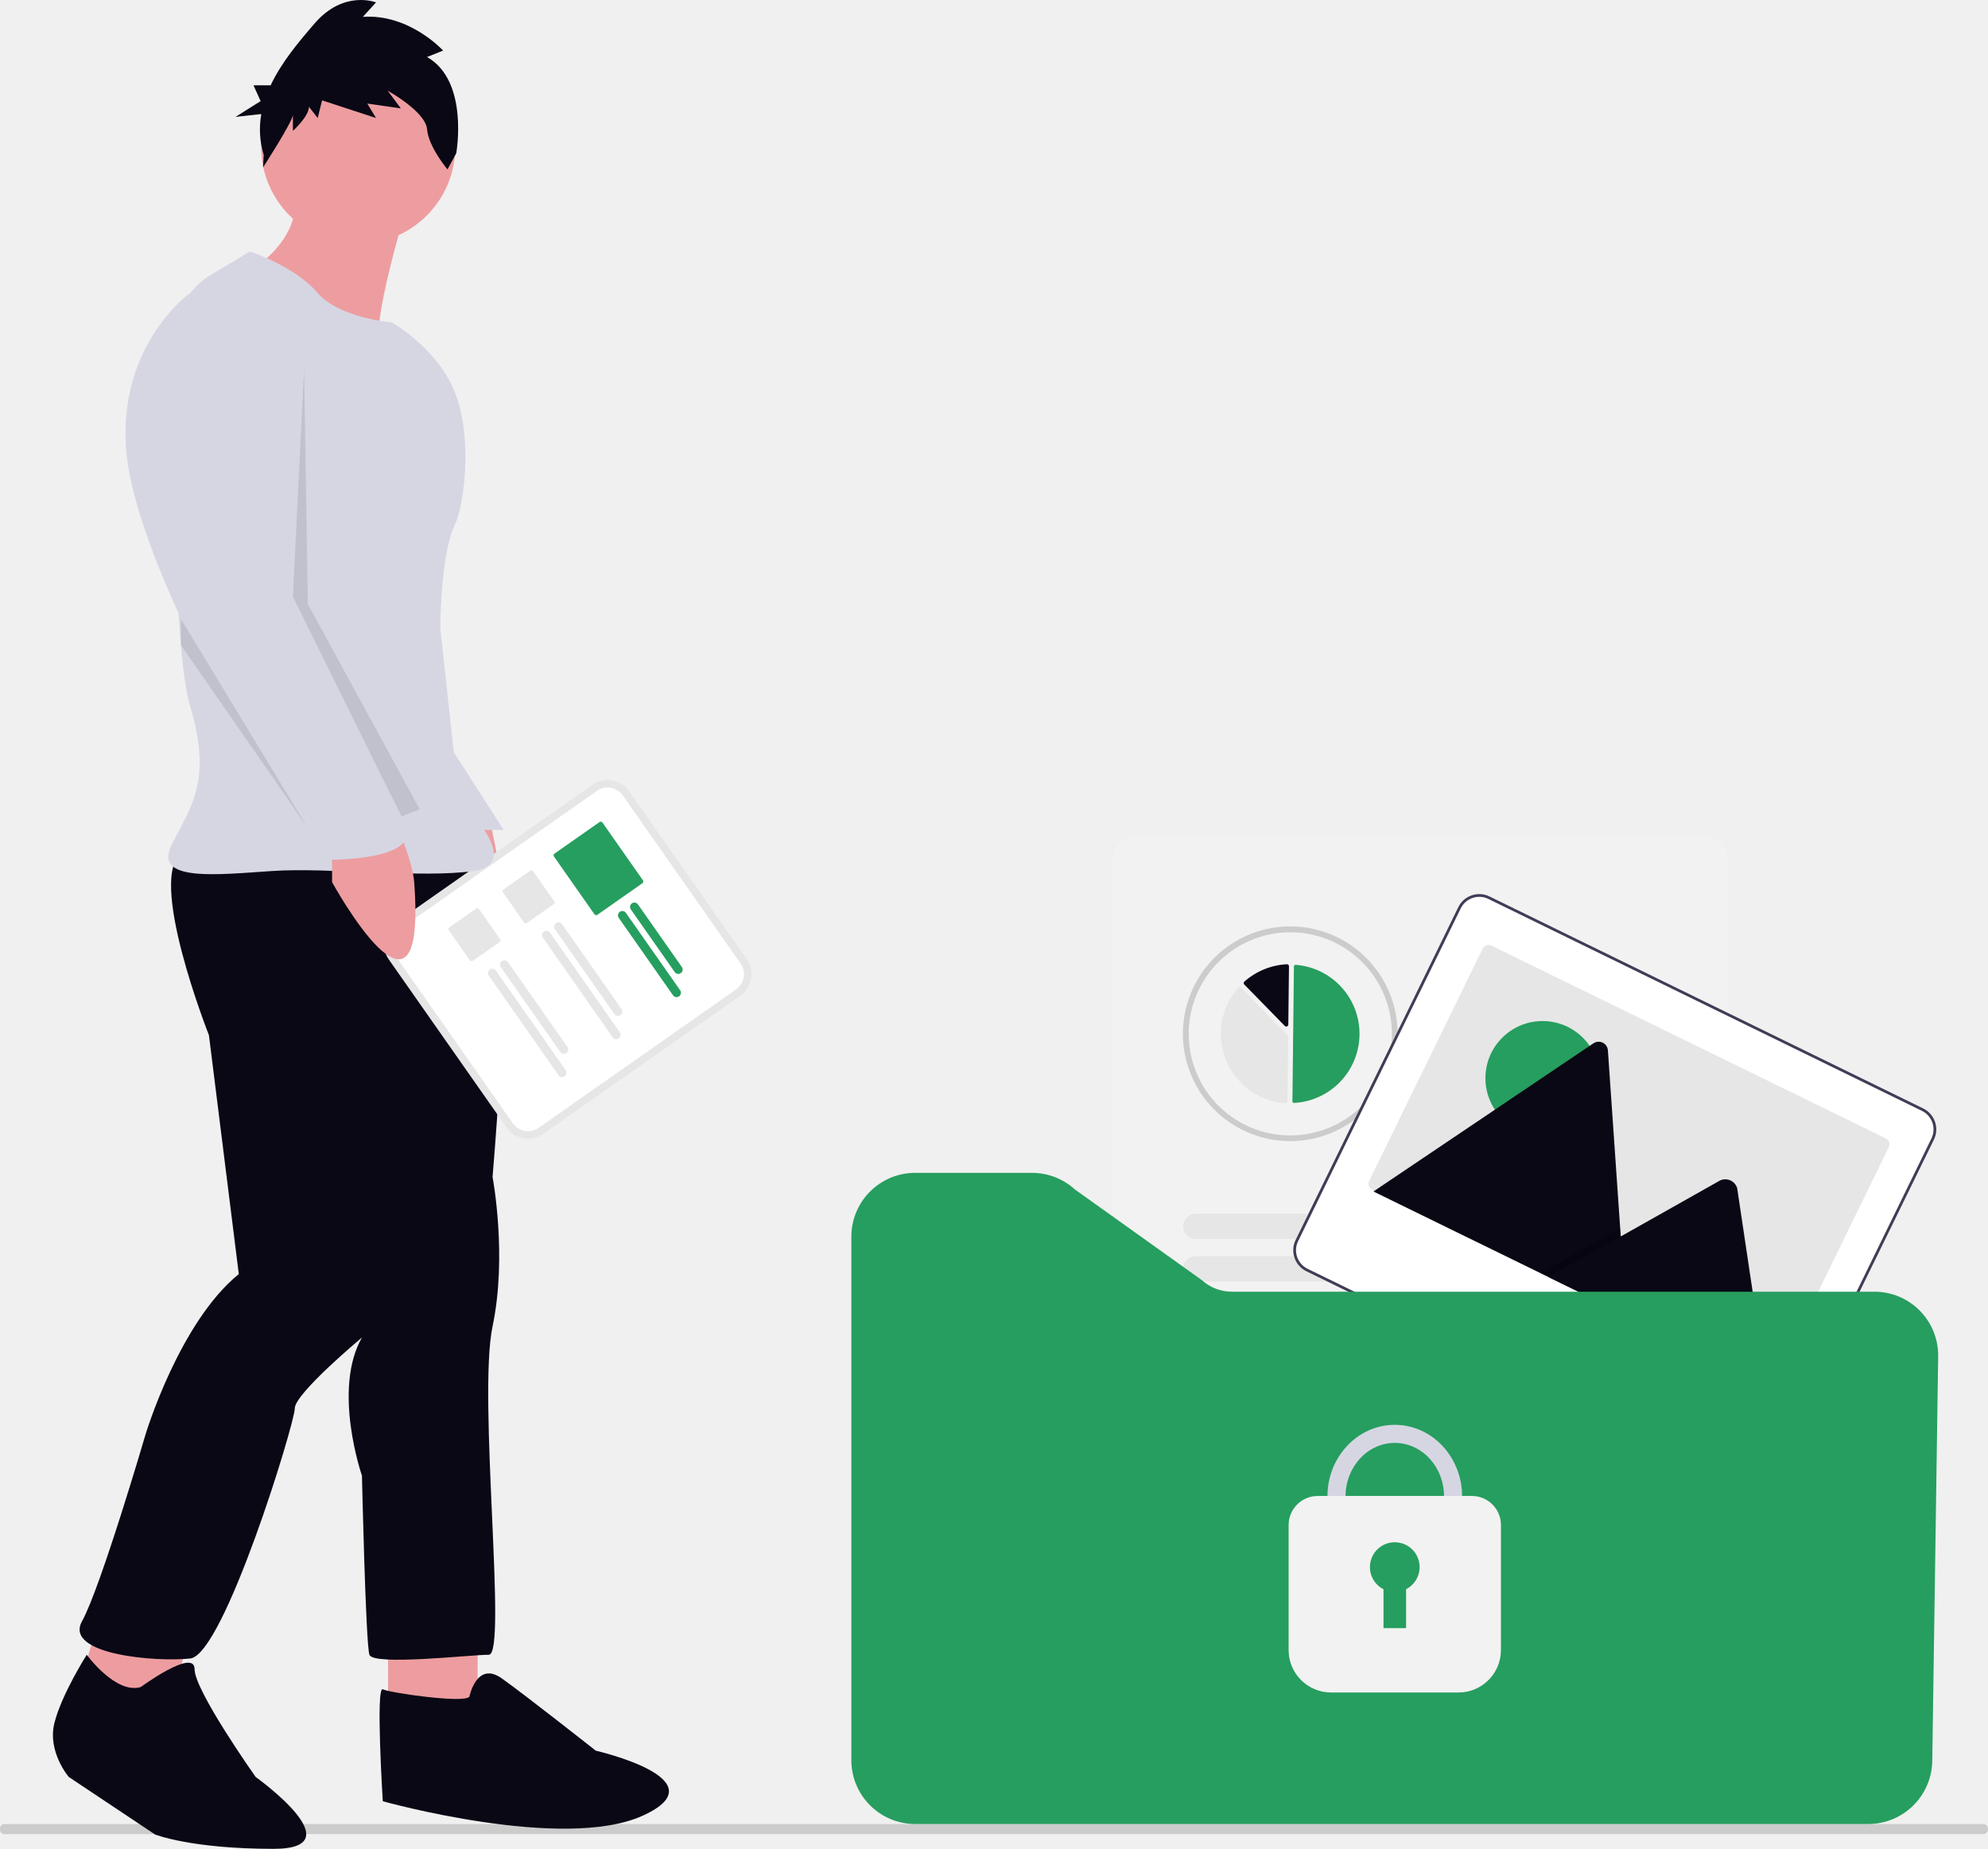
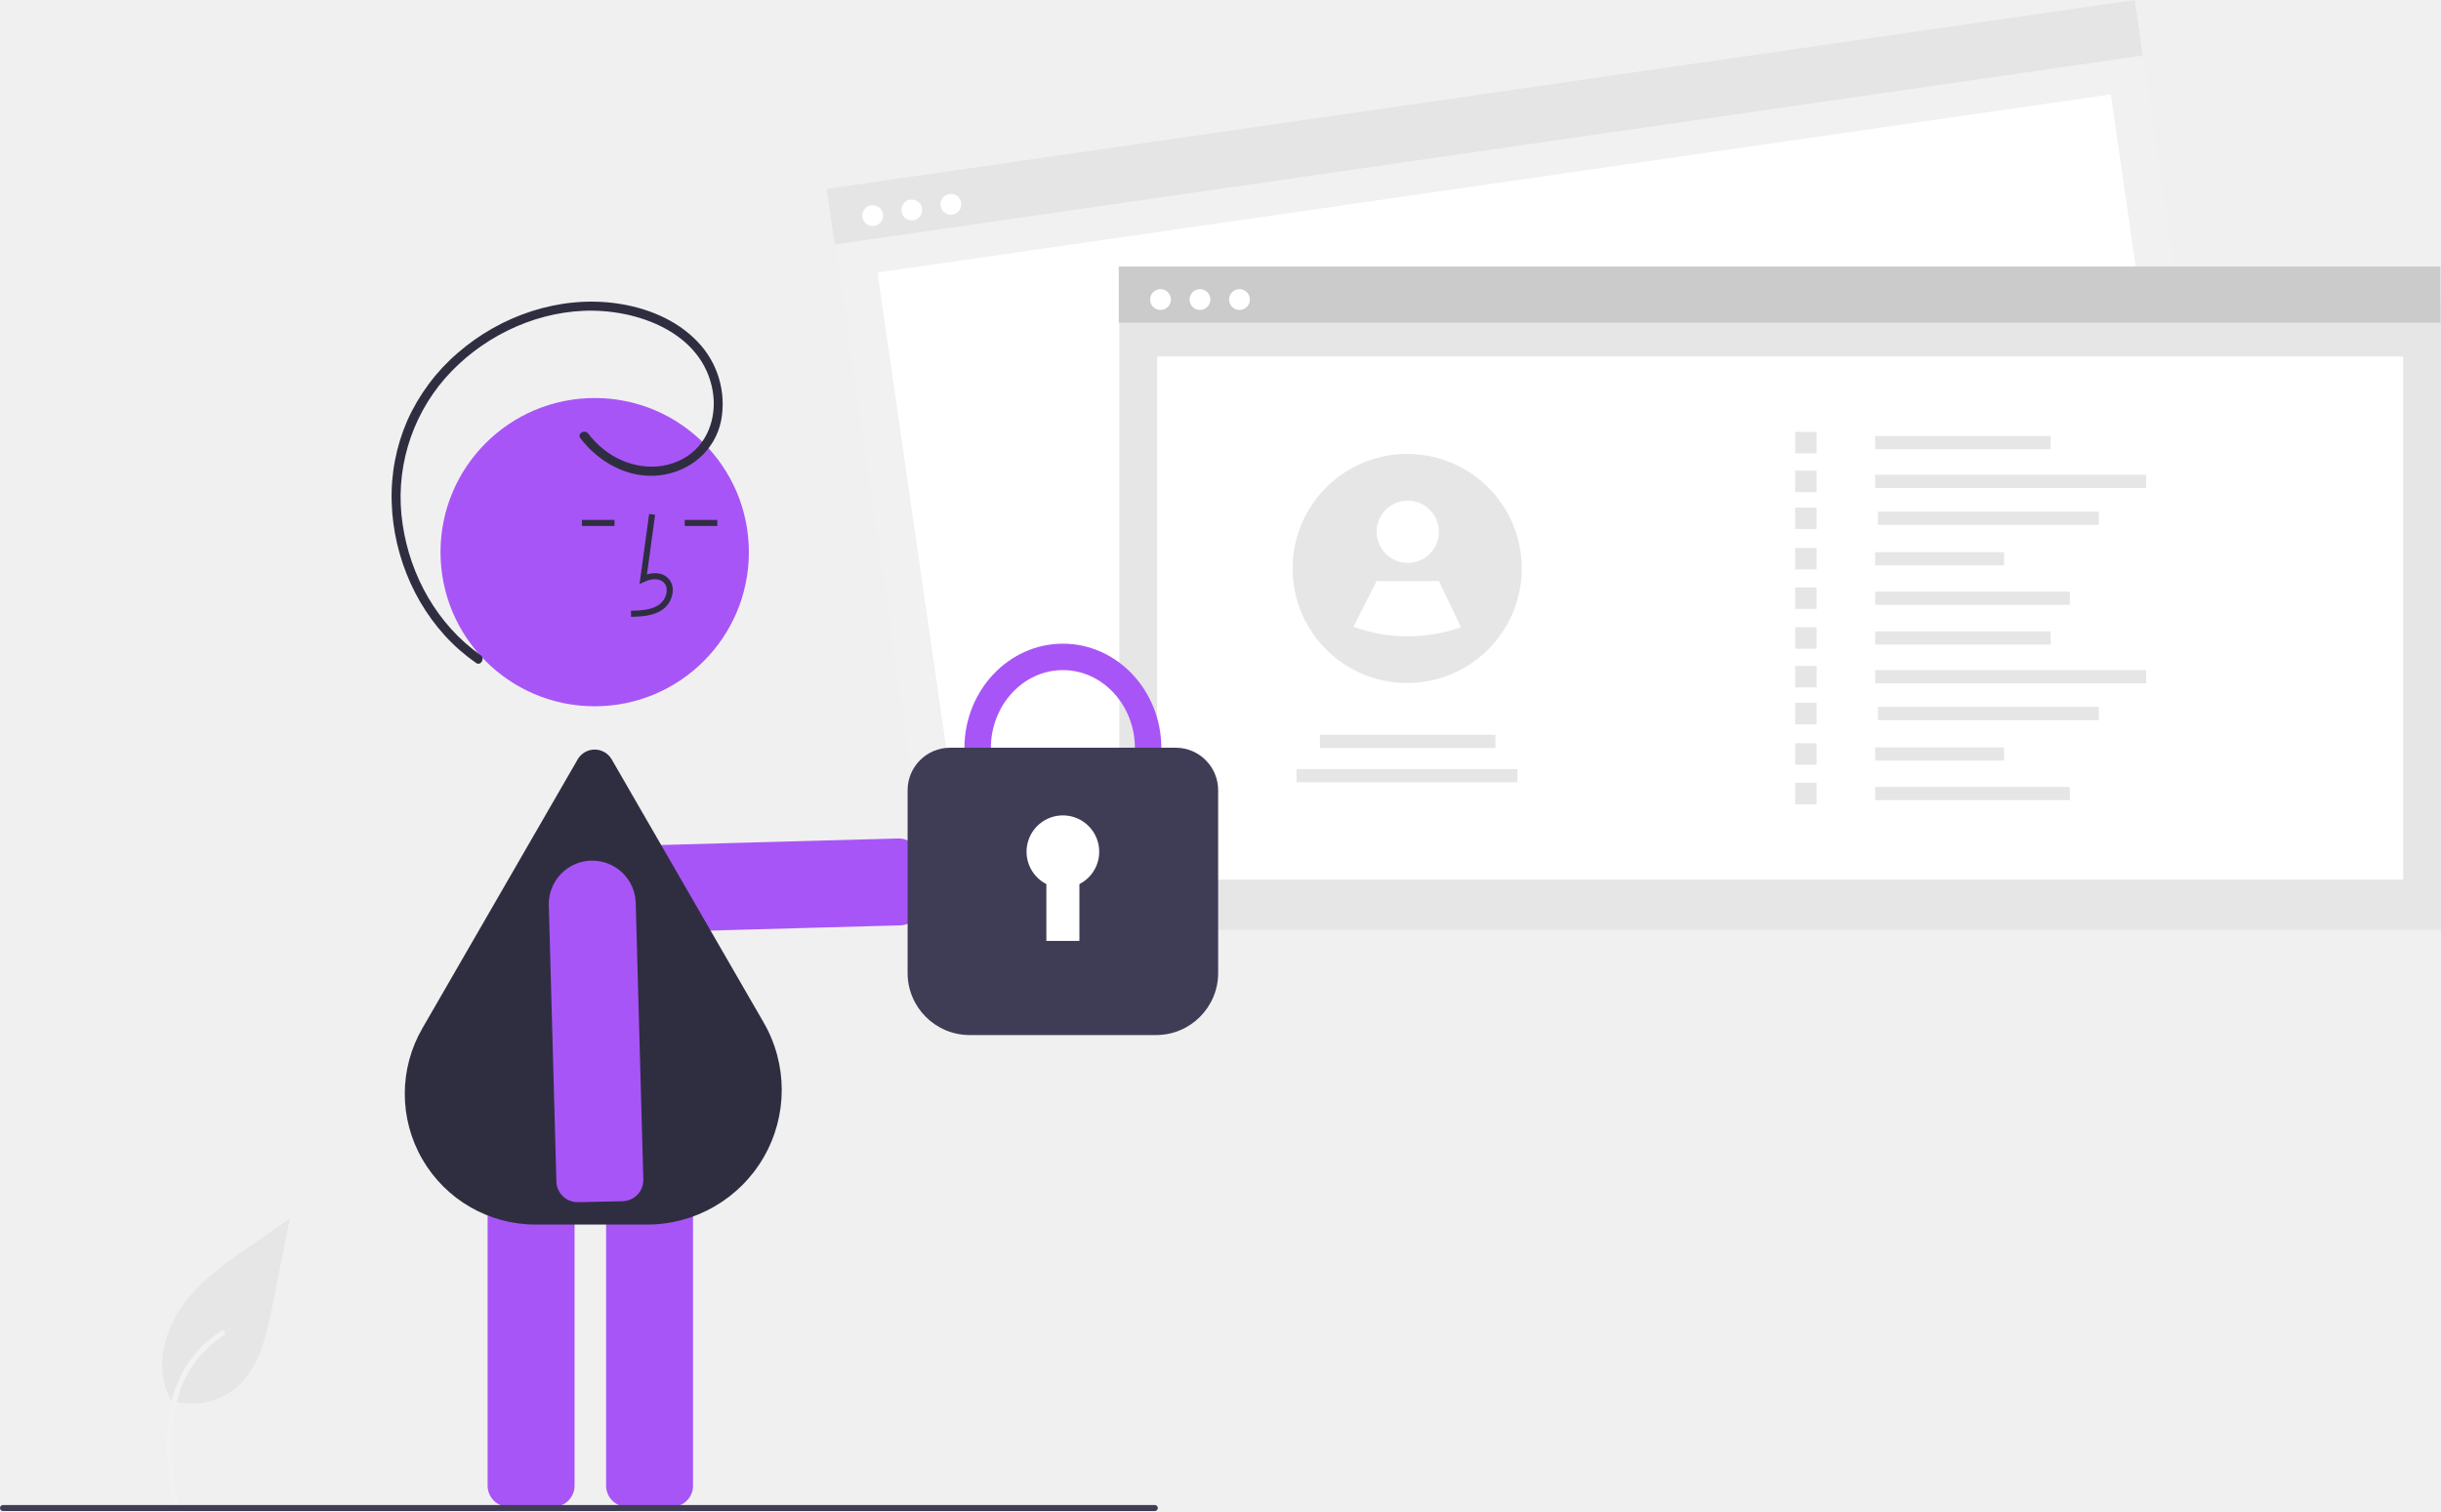
- <svg xmlns="http://www.w3.org/2000/svg" width="800.901" height="744.774" viewBox="0 0 800.901 744.774" role="img" artist="Katerina Limpitsouni" source="https://undraw.co/">
-   <g transform="translate(-650 -341.075)">
-     <path d="M15.18,489.226a1.852,1.852,0,0,0,1.6,2.035h797.7a2.094,2.094,0,0,0,0-4.07H16.78A1.852,1.852,0,0,0,15.18,489.226Z" transform="translate(634.82 588.657)" fill="#ccc" />
-     <g transform="translate(671.329 341.075)">
-       <path d="M452,494.719s10.525,45.1,1.5,45.1-27.064-21.049-27.064-21.049V506.742Z" transform="translate(-275.64 -162.657)" fill="#ed9da0" />
-       <path d="M246.627,382.858l27.062,42.1H254.144Z" transform="translate(-92.072 -90.638)" fill="#d6d6e3" />
-       <rect width="36.084" height="30.071" transform="translate(135.01 659.074)" fill="#ed9da0" />
-       <path d="M389.346,663.944l-7.517,34.581L344.242,689.5l9.02-30.069Z" transform="translate(-334.023 -9.38)" fill="#ed9da0" />
-       <path d="M583.513,504.344s12.032,6.014,13.532,33.077-4.51,97.727-4.51,97.727,6.014,31.569,0,60.14,6.014,132.309-1.5,132.309-46.609,4.51-48.112,0-3.007-72.168-3.007-72.168-12.032-34.581,0-55.633c0,0-27.064,22.552-27.064,28.567S484.286,827.6,470.756,829.1s-51.119-1.5-43.6-15.035,25.559-75.17,25.559-75.17,13.532-45.1,37.587-64.651l-12.032-96.224s-25.559-64.651-10.525-73.672S583.513,504.344,583.513,504.344Z" transform="translate(-415.426 -161.007)" fill="#090814" />
-       <g transform="translate(129.239 310.056)">
-         <path d="M93.194,0H10.566A10.578,10.578,0,0,0,0,10.566v97.017a10.578,10.578,0,0,0,10.566,10.566H93.191a10.578,10.578,0,0,0,10.566-10.566V10.566A10.578,10.578,0,0,0,93.194,0Z" transform="matrix(0.574, 0.819, -0.819, 0.574, 96.782, 0)" fill="#e6e6e6" />
-         <path d="M90.148,0H7.524A7.533,7.533,0,0,0,0,7.524v97.017a7.533,7.533,0,0,0,7.524,7.524H90.148a7.533,7.533,0,0,0,7.524-7.524V7.524A7.533,7.533,0,0,0,90.148,0Z" transform="matrix(0.574, 0.819, -0.819, 0.574, 96.035, 4.241)" fill="#fff" />
-         <path d="M43.539,3.517H1.758A1.758,1.758,0,0,1,1.758,0H43.541a1.758,1.758,0,1,1,0,3.517Z" transform="matrix(0.574, 0.819, -0.819, 0.574, 74.851, 60.796)" fill="#e6e6e6" />
-         <path d="M50.8,3.517H1.758A1.758,1.758,0,1,1,1.758,0H50.8a1.758,1.758,0,1,1,0,3.517Z" transform="matrix(0.574, 0.819, -0.819, 0.574, 69.985, 64.201)" fill="#e6e6e6" />
-         <path d="M43.541,3.517H1.758A1.758,1.758,0,1,1,1.758,0H43.541a1.758,1.758,0,1,1,0,3.517Z" transform="matrix(0.574, 0.819, -0.819, 0.574, 53.05, 76.057)" fill="#e6e6e6" />
-         <path d="M50.8,3.517H1.758A1.758,1.758,0,1,1,1.758,0H50.8a1.758,1.758,0,1,1,0,3.517Z" transform="matrix(0.574, 0.819, -0.819, 0.574, 48.184, 79.467)" fill="#e6e6e6" />
-         <path d="M15.63,14.849H.844A.844.844,0,0,1,0,14.005V.844A.844.844,0,0,1,.844,0H15.63a.844.844,0,0,1,.844.844V14.005A.844.844,0,0,1,15.63,14.849Z" transform="matrix(0.574, 0.819, -0.819, 0.574, 63.736, 40.215)" fill="#e6e6e6" />
-         <path d="M15.63,14.853H.844A.844.844,0,0,1,0,14.009V.844A.844.844,0,0,1,.844,0H15.63a.844.844,0,0,1,.844.844V14.005a.844.844,0,0,1-.844.848Z" transform="matrix(0.574, 0.819, -0.819, 0.574, 41.939, 55.475)" fill="#e6e6e6" />
-         <path d="M32.556,3.517H1.758A1.758,1.758,0,0,1,1.758,0h30.8a1.758,1.758,0,0,1,0,3.517Z" transform="matrix(0.574, 0.819, -0.819, 0.574, 105.444, 52.833)" fill="#269e5f" />
-         <path d="M39.815,3.517H1.758A1.758,1.758,0,1,1,1.758,0H39.82a1.758,1.758,0,1,1,0,3.517Z" transform="matrix(0.574, 0.819, -0.819, 0.574, 100.58, 56.236)" fill="#269e5f" />
-         <path d="M29.242,23.844H.844A.844.844,0,0,1,0,23V.844A.844.844,0,0,1,.844,0h28.4a.844.844,0,0,1,.844.844V23a.844.844,0,0,1-.844.844Z" transform="matrix(0.574, 0.819, -0.819, 0.574, 91.658, 20.609)" fill="#269e5f" />
-       </g>
-       <path d="M515.208,304.783s-15.035,49.616-10.525,55.633-48.112-33.077-48.112-33.077,19.545-13.532,12.032-33.077Z" transform="translate(-372.681 -221.552)" fill="#ed9da0" />
-       <ellipse cx="39.091" cy="39.091" rx="39.091" ry="39.091" transform="translate(83.891 20.086)" fill="#ed9da0" />
-       <path d="M462.371,316.339s18.042,6.014,27.064,16.539,30.07,12.032,30.07,12.032,18.607,10.48,25.559,28.567c7.41,19.278,3.105,46.418,0,52.623-6.013,12.032-6.013,42.1-6.013,42.1l7.517,69.161s27.064,25.559,6.014,28.567-58.636-1.5-81.19,0-48.112,4.51-40.594-10.525,16.539-25.559,7.517-55.633c-7.059-23.53-6.754-111.509-6.287-148.658a29.91,29.91,0,0,1,14.531-25.282Z" transform="translate(-382.991 -215.065)" fill="#d6d6e3" />
-       <path d="M479.424,494.137s6.84,15.061,7.517,24.056c5.262,69.913-33.077,0-33.077,0V506.16Z" transform="translate(-341.409 -162.828)" fill="#ed9da0" />
-       <path d="M523.2,763.989s21.717-15.926,21.717-7.239,24.612,43.434,24.612,43.434,40.539,28.957,7.239,28.957-47.779-5.791-47.779-5.791l-34.748-23.165s-8.686-10.135-5.791-21.717,13.031-27.509,13.031-27.509S513.066,766.884,523.2,763.989Z" transform="translate(-487.864 -84.367)" fill="#090814" />
-       <path d="M411.119,766.771s2.909-14.544,13.09-7.272,37.815,29.089,37.815,29.089,50.905,11.64,18.907,26.179-104.719-5.817-104.719-5.817-2.909-46.542,0-45.088S409.665,769.683,411.119,766.771Z" transform="translate(-243.328 -83.353)" fill="#090814" />
-       <path d="M277.28,271.879l-4.51,91.714,43.712,88.521,7.413-2.82L278.79,366.6Z" transform="translate(-176.102 -123.244)" opacity="0.1" />
-       <path d="M493.032,331.958,481.756,329.7s-33.829,24.807-23.3,74.423,57.133,124.791,57.133,124.791,10.525,13.532,13.532,16.539,9.022,0,6.014,4.51,4.51,7.517,4.51,7.517,33.077,0,30.07-12.032-54.126-97.727-54.126-97.727l7.517-79.685S529.116,328.951,493.032,331.958Z" transform="translate(-427.184 -211.139)" fill="#d6d6e3" />
-       <path d="M307.636,360.263V349.738l51.119,84.2Z" transform="translate(-256.071 -100.369)" opacity="0.1" />
-       <path d="M517.713,261.025l6.463-2.588s-13.512-14.879-32.313-13.585l5.288-5.822s-12.925-5.175-24.675,8.41c-6.177,7.141-13.326,15.533-17.778,24.987h-6.92l2.889,6.36-10.11,6.36,10.376-1.142a35.192,35.192,0,0,0,.982,16.473l-.278,5.028s12.032-18.61,12.032-21.2v6.469s6.463-5.822,6.463-9.7l3.524,4.528,1.762-7.116,21.736,7.116-3.524-5.822,13.512,1.941-5.288-7.116s15.275,8.41,15.862,15.526S525.94,306.3,525.94,306.3l3.524-6.469S534.75,270.728,517.713,261.025Z" transform="translate(-366.993 -238.063)" fill="#090814" />
-     </g>
-     <g transform="translate(992.98 677.42)">
-       <path d="M583.528,555H356.851a10.777,10.777,0,0,1-10.763-10.772V236.516a10.776,10.776,0,0,1,10.763-10.763H583.528a10.777,10.777,0,0,1,10.763,10.763V544.23A10.777,10.777,0,0,1,583.528,555Z" transform="translate(-241.056 -225.753)" fill="#f2f2f2" />
-       <path d="M443.212,381.884a2.815,2.815,0,0,0-1.384.486,41.378,41.378,0,0,0,6.2-.861Z" transform="translate(-262.272 -260.28)" fill="#2f2e41" />
-       <path d="M426,273.085a43.25,43.25,0,0,0-21.575,80.73,42.538,42.538,0,0,0,6.873,3.2l.4.139a43.01,43.01,0,0,0,14.3,2.429c.943,0,1.883-.031,2.811-.1a42.553,42.553,0,0,0,6.374-.883c1.175-.256,2.327-.561,3.418-.894.265-.077.514-.155.786-.241A43.254,43.254,0,0,0,426,273.081Zm25.09,75.648a41.008,41.008,0,0,1-12.415,6.546l-.74.234c-1.035.32-2.124.6-3.245.841a39.882,39.882,0,0,1-6.032.841c-.883.062-1.766.093-2.663.093a40.9,40.9,0,0,1-13.536-2.3l-.382-.133a39.875,39.875,0,0,1-6.818-3.206,40.923,40.923,0,1,1,45.828-2.919Z" transform="translate(-249.183 -236.247)" fill="#ccc" />
-       <path d="M575.056,325.547h-64.14a5.078,5.078,0,1,1,0-10.156h64.14a5.078,5.078,0,0,1,0,10.156Z" transform="translate(-276.465 -245.629)" fill="#e6e6e6" />
-       <path d="M595.986,347.55H510.915a5.078,5.078,0,1,1,0-10.156h85.073a5.078,5.078,0,0,1,0,10.156Z" transform="translate(-276.465 -250.506)" fill="#e6e6e6" />
-       <path d="M547.709,431.939H387.96a5.078,5.078,0,1,1,0-10.156H547.71a5.078,5.078,0,1,1,0,10.156Z" transform="translate(-249.215 -269.206)" fill="#e6e6e6" />
-       <path d="M568.64,453.942H387.96a5.078,5.078,0,0,1,0-10.156H568.642a5.078,5.078,0,1,1,0,10.156Z" transform="translate(-249.215 -274.088)" fill="#e6e6e6" />
-       <path d="M698.879,352.194a9.443,9.443,0,0,0-5.228-9.494L518.956,257.318a9.419,9.419,0,0,0-12.6,4.321h0L440.822,395.7a9.434,9.434,0,0,0,4.327,12.6l174.694,85.382a9.434,9.434,0,0,0,12.6-4.327L697.969,355.3a9.354,9.354,0,0,0,.91-3.107Z" transform="translate(-261.847 -232.542)" fill="#fff" />
-       <path d="M698.879,352.194a9.443,9.443,0,0,0-5.228-9.494L518.956,257.318a9.419,9.419,0,0,0-12.6,4.321h0L440.822,395.7a9.434,9.434,0,0,0,4.327,12.6l174.694,85.382a9.434,9.434,0,0,0,12.6-4.327L697.969,355.3a9.354,9.354,0,0,0,.91-3.107ZM631.46,488.871a8.324,8.324,0,0,1-11.119,3.817L445.647,407.307a8.324,8.324,0,0,1-3.818-11.119l65.52-134.059a8.324,8.324,0,0,1,11.119-3.817l174.694,85.382a8.323,8.323,0,0,1,3.817,11.119Z" transform="translate(-261.847 -232.542)" fill="#3f3d56" />
-       <path d="M688.449,364.124,642.7,457.737a2.623,2.623,0,0,1-3.506,1.206h0L480.283,381.275a2.211,2.211,0,0,1-.324-.192,2.621,2.621,0,0,1-.883-3.312l45.751-93.613a2.623,2.623,0,0,1,3.506-1.206h0L687.241,360.62a2.623,2.623,0,0,1,1.206,3.506h0Z" transform="translate(-270.478 -238.371)" fill="#e6e6e6" />
-       <circle cx="23.012" cy="23.012" r="23.012" transform="translate(255.45 74.968)" fill="#269e5f" />
-       <path d="M583.213,442.869,481.784,393.3a2.3,2.3,0,0,1-.364-.221L570,333.428a3.738,3.738,0,0,1,5.846,2.857l4.941,71.5.238,3.422Z" transform="translate(-271.053 -249.476)" fill="#090814" />
-       <path d="M391.188,320.87l-34.63-16.925,29.069-16.385,2.093-1.179,1.046-.592.238,3.422Z" transform="translate(-79.026 -127.478)" opacity="0.2" style="isolation:isolate" />
-       <path d="M659.776,486.216,572.049,443.34l29.069-16.384,2.093-1.181,37.88-21.352a4.99,4.99,0,0,1,6.844,2.855,4.468,4.468,0,0,1,.124.554Z" transform="translate(-291.138 -265.224)" fill="#090814" />
-       <path d="M620.925,662.947H236.837a25.715,25.715,0,0,1-25.686-25.686V426.328a25.715,25.715,0,0,1,25.686-25.686h47.091a25.629,25.629,0,0,1,17.276,6.679l51.068,36.467a18.045,18.045,0,0,0,12.187,4.725H623.311A25.686,25.686,0,0,1,649,474.565l-2.385,163.063A25.794,25.794,0,0,1,620.925,662.947Z" transform="translate(-211.151 -264.518)" fill="#269e5f" />
-       <path d="M693.221,281.846h.042a27.881,27.881,0,0,0,.622-55.638.638.638,0,0,0-.686.627l-.609,54.375a.638.638,0,0,0,.631.645Z" transform="translate(-514.898 -173.896)" fill="#269e5f" />
-       <path d="M664.183,237.433a.821.821,0,0,1,.576.245l18.718,19.144a.811.811,0,0,1,.234.581l-.291,26.017a.807.807,0,0,1-.265.592.822.822,0,0,1-.618.221,28.062,28.062,0,0,1-18.987-46.517.82.82,0,0,1,.594-.278Z" transform="translate(-507.723 -176.138)" fill="#e6e6e6" />
-       <path d="M685.509,225.929a.824.824,0,0,1,.561.221.81.81,0,0,1,.252.6l-.263,23.476a.817.817,0,0,1-1.4.563l-16.338-16.7a.819.819,0,0,1,.044-1.186,28.121,28.121,0,0,1,17.093-6.972Z" transform="translate(-510.019 -173.847)" fill="#090814" />
-       <g transform="translate(176.159 237.623)">
-         <path d="M542.411,470.607c-14.947,0-27.119-12.923-27.119-28.807s12.165-28.807,27.119-28.807,27.119,12.923,27.119,28.807S557.364,470.607,542.411,470.607Zm0-50.337c-10.94,0-19.839,9.657-19.839,21.528s8.9,21.528,19.839,21.528,19.839-9.659,19.839-21.528-8.9-21.527-19.839-21.527Z" transform="translate(-499.637 -412.992)" fill="#d6d6e3" />
-         <path d="M564.948,526.575H513.58A17.1,17.1,0,0,1,496.5,509.493v-50.38a11.71,11.71,0,0,1,11.7-11.7h62.137a11.708,11.708,0,0,1,11.7,11.7v50.379A17.1,17.1,0,0,1,564.948,526.575Z" transform="translate(-496.496 -418.757)" fill="#f2f2f2" />
-         <path d="M555.86,479.826a10.009,10.009,0,1,0-14.558,8.908v15.66h9.105v-15.66A10,10,0,0,0,555.86,479.826Z" transform="translate(-503.08 -422.507)" fill="#269e5f" />
-       </g>
-     </g>
-   </g>
+ <svg xmlns="http://www.w3.org/2000/svg" width="807.453" height="499.984" viewBox="0 0 807.453 499.984" role="img" artist="Katerina Limpitsouni" source="https://undraw.co/">
+   <path id="ad903c08-5677-4dbe-a9c7-05a0eb46801f-2526" data-name="Path 461" d="M252.308,663.166a22.728,22.728,0,0,0,21.947-3.866c7.687-6.452,10.1-17.081,12.058-26.924l5.8-29.112-12.143,8.362c-8.733,6.013-17.662,12.219-23.709,20.929s-8.686,20.6-3.828,30.024" transform="translate(-196.2736 -200.0079)" fill="#e6e6e6" />
+   <path id="a94887ac-0642-4b28-b311-c351a0f7f12b-2527" data-name="Path 462" d="M253.347,698.412c-1.229-8.953-2.493-18.02-1.631-27.069.766-8.036,3.217-15.885,8.209-22.321a37.131,37.131,0,0,1,9.527-8.633c.953-.6,1.829.909.881,1.507a35.3,35.3,0,0,0-13.963,16.847c-3.04,7.732-3.528,16.161-3,24.374.317,4.967.988,9.9,1.665,14.83a.9.9,0,0,1-.61,1.074.878.878,0,0,1-1.074-.61Z" transform="translate(-196.2736 -200.0079)" fill="#f2f2f2" />
+   <path d="M496.874,505.526a6.941,6.941,0,0,1-2.851.671l-91.607,2.514a14.38,14.38,0,0,1-.625-28.752l91.607-2.514a7.007,7.007,0,0,1,7.151,6.846l.321,14.756a7.017,7.017,0,0,1-3.996,6.48Z" transform="translate(-196.2736 -200.0079)" fill="#a855f7" />
+   <path d="M379.332,698.598H364.572a7.008,7.008,0,0,1-7-7V568.584a7.008,7.008,0,0,1,7-7H379.332a7.008,7.008,0,0,1,7,7V691.598A7.008,7.008,0,0,1,379.332,698.598Z" transform="translate(-196.2736 -200.0079)" fill="#a855f7" />
+   <path d="M418.524,698.598H403.765a7.008,7.008,0,0,1-7-7V568.584a7.008,7.008,0,0,1,7-7h14.76a7.008,7.008,0,0,1,7,7V691.598A7.008,7.008,0,0,1,418.524,698.598Z" transform="translate(-196.2736 -200.0079)" fill="#a855f7" />
+   <circle cx="196.716" cy="182.697" r="51" fill="#a855f7" />
+   <path d="M410.301,605.205H373.611a43.277,43.277,0,0,1-37.56-65.057l51.309-88.87a6.5,6.5,0,0,1,11.258,0l50.276,87.081A44.564,44.564,0,0,1,410.301,605.205Z" transform="translate(-196.2736 -200.0079)" fill="#2f2e41" />
+   <path d="M405.027,404.114c3.306-.092,7.42-.207,10.59-2.522a8.133,8.133,0,0,0,3.2-6.073,5.471,5.471,0,0,0-1.86-4.493c-1.656-1.399-4.073-1.727-6.678-.961l2.699-19.726-1.981-.271-3.173,23.19,1.655-.759c1.918-.88,4.552-1.328,6.188.055a3.515,3.515,0,0,1,1.153,2.896,6.147,6.147,0,0,1-2.381,4.528c-2.467,1.802-5.746,2.034-9.466,2.138Z" transform="translate(-196.2736 -200.0079)" fill="#2f2e41" />
+   <rect x="226.503" y="172.032" width="10.772" height="2" fill="#2f2e41" />
+   <rect x="192.503" y="172.032" width="10.772" height="2" fill="#2f2e41" />
+   <path d="M380.994,593.798a6.941,6.941,0,0,1-.671-2.851l-2.514-91.607a14.38,14.38,0,0,1,28.752-.625l2.514,91.607a7.007,7.007,0,0,1-6.846,7.151l-14.756.321a7.017,7.017,0,0,1-6.48-3.996Z" transform="translate(-196.2736 -200.0079)" fill="#a855f7" />
+   <path d="M388.257,345.005c6.196,8.103,16.033,13.539,26.429,12.252,9.9-1.226,18.068-8.126,20.117-18.006a29.67,29.67,0,0,0-7.797-26.191c-7.007-7.37-17.036-11.335-26.963-12.695-18.804-2.575-38.117,4.049-52.335,16.402a64.11,64.11,0,0,0-16.693,22.375,62.723,62.723,0,0,0-5.175,27.078c.546,18.375,8.595,36.715,22.483,48.901a63.377,63.377,0,0,0,5.408,4.236c1.584,1.111,3.085-1.489,1.514-2.59-14.222-9.977-23.294-26.211-25.783-43.268a59.924,59.924,0,0,1,14.053-48.34c11.484-13.058,28.323-21.545,45.763-22.306,17.549-.765,39.479,7.069,42.763,26.604,1.472,8.756-1.801,17.959-9.825,22.343-8.591,4.693-19.124,2.762-26.507-3.299a30.448,30.448,0,0,1-4.863-5.011c-1.157-1.513-3.764-.02-2.59,1.514Z" transform="translate(-196.2736 -200.0079)" fill="#2f2e41" />
+   <rect id="fc777aff-63b1-4720-84dc-e3a9c20790b9" data-name="ab2e16f2-9798-47da-b25d-769524f3c86f" x="484.209" y="242.032" width="437.195" height="207.457" transform="translate(-238.4879 -95.97299) rotate(-8.21995)" fill="#f1f1f1" />
+   <rect id="ecffa418-b240-4504-be04-512edea7ccda" data-name="bf81c03f-68cf-4889-8697-1102f95f97bb" x="496.797" y="259.816" width="412.192" height="173.087" transform="translate(-238.5727 -95.95442) rotate(-8.21995)" fill="#fff" />
+   <rect id="b49ce3f1-9d75-4481-986b-3b6beb000c79" data-name="f065dccc-d150-492a-a09f-a7f3f89523f0" x="468.808" y="231.166" width="437.195" height="18.573" transform="translate(-223.5899 -99.25677) rotate(-8.21995)" fill="#e5e5e5" />
+   <circle id="a4219562-805a-49cd-8b89-b1f92f7a9e75" data-name="bdbbf39c-df25-4682-8b85-5a6af4a1bd14" cx="288.675" cy="71.343" r="3.442" fill="#fff" />
+   <circle id="b0f6399c-6944-4f74-a888-473f61f9730c" data-name="abcd4292-0b1f-4102-9b5e-e8bbd87baabc" cx="301.607" cy="69.475" r="3.442" fill="#fff" />
+   <circle id="b03f93dc-2c99-4323-9b17-02f51b8830c0" data-name="a3fb731e-8b3d-41ca-96f2-91600dc0b434" cx="314.54" cy="67.607" r="3.442" fill="#fff" />
+   <rect id="a6067cfc-0392-4d68-afe4-e34d11a8f0ac" data-name="ab2e16f2-9798-47da-b25d-769524f3c86f" x="370.258" y="100.183" width="437.195" height="207.457" fill="#e6e6e6" />
+   <rect id="ecd65817-7467-4dbd-a435-c0f1d9841c98" data-name="bf81c03f-68cf-4889-8697-1102f95f97bb" x="382.76" y="117.973" width="412.192" height="173.087" fill="#fff" />
+   <rect id="eea6c39d-8a45-4eb1-bab9-6120f465de14" data-name="f065dccc-d150-492a-a09f-a7f3f89523f0" x="370.072" y="88.197" width="437.195" height="18.573" fill="#cbcbcb" />
+   <circle id="ab9e51f9-7431-4d30-8193-f9435a6bd5c3" data-name="bdbbf39c-df25-4682-8b85-5a6af4a1bd14" cx="383.874" cy="99.119" r="3.442" fill="#fff" />
+   <circle id="a54ed687-3b0d-413b-b405-af8897a5c032" data-name="abcd4292-0b1f-4102-9b5e-e8bbd87baabc" cx="396.94" cy="99.119" r="3.442" fill="#fff" />
+   <circle id="fd1d2195-7e97-488f-8f4b-7061a06deb9a" data-name="a3fb731e-8b3d-41ca-96f2-91600dc0b434" cx="410.008" cy="99.119" r="3.442" fill="#fff" />
+   <rect x="620.277" y="144.289" width="58.052" height="4.363" fill="#e6e6e6" />
+   <rect x="620.277" y="157.098" width="89.645" height="4.363" fill="#e6e6e6" />
+   <rect x="621.209" y="169.297" width="73.059" height="4.363" fill="#e6e6e6" />
+   <rect x="620.277" y="182.682" width="42.651" height="4.363" fill="#e6e6e6" />
+   <rect x="620.277" y="195.757" width="64.371" height="4.363" fill="#e6e6e6" />
+   <rect x="593.818" y="142.916" width="7.108" height="7.108" fill="#e6e6e6" />
+   <rect x="593.818" y="155.725" width="7.108" height="7.108" fill="#e6e6e6" />
+   <rect x="593.818" y="167.924" width="7.108" height="7.108" fill="#e6e6e6" />
+   <rect x="593.818" y="181.31" width="7.108" height="7.108" fill="#e6e6e6" />
+   <rect x="593.818" y="194.384" width="7.108" height="7.108" fill="#e6e6e6" />
+   <rect x="620.277" y="208.913" width="58.052" height="4.363" fill="#e6e6e6" />
+   <rect x="620.277" y="221.722" width="89.645" height="4.363" fill="#e6e6e6" />
+   <rect x="621.209" y="233.921" width="73.059" height="4.363" fill="#e6e6e6" />
+   <rect x="620.277" y="247.307" width="42.651" height="4.363" fill="#e6e6e6" />
+   <rect x="620.277" y="260.381" width="64.371" height="4.363" fill="#e6e6e6" />
+   <rect x="593.818" y="207.541" width="7.108" height="7.108" fill="#e6e6e6" />
+   <rect x="593.818" y="220.35" width="7.108" height="7.108" fill="#e6e6e6" />
+   <rect x="593.818" y="232.549" width="7.108" height="7.108" fill="#e6e6e6" />
+   <rect x="593.818" y="245.934" width="7.108" height="7.108" fill="#e6e6e6" />
+   <rect x="593.818" y="259.009" width="7.108" height="7.108" fill="#e6e6e6" />
+   <rect x="436.63" y="243.139" width="58.052" height="4.363" fill="#e6e6e6" />
+   <rect x="428.863" y="254.477" width="73.059" height="4.363" fill="#e6e6e6" />
+   <path d="M699.661,388.106a37.919,37.919,0,0,1-55.878,33.382l-.007-.007a37.907,37.907,0,1,1,55.886-33.375Z" transform="translate(-196.2736 -200.0079)" fill="#e6e6e6" />
+   <circle cx="465.676" cy="175.953" r="10.304" fill="#fff" />
+   <path d="M679.544,407.557a53.111,53.111,0,0,1-35.568-.138l-.007-.005,7.677-15.153h20.608Z" transform="translate(-196.2736 -200.0079)" fill="#fff" />
+   <path d="M547.864,482.193c-17.96,0-32.572-15.522-32.572-34.601,0-19.079,14.612-34.6,32.572-34.6s32.572,15.522,32.572,34.6C580.435,466.671,565.824,482.193,547.864,482.193Zm0-60.458c-13.14,0-23.829,11.6-23.829,25.858s10.69,25.858,23.829,25.858,23.829-11.6,23.829-25.858S561.003,421.735,547.864,421.735Z" transform="translate(-196.2736 -200.0079)" fill="#a855f7" />
+   <path d="M578.708,542.492h-61.689a20.541,20.541,0,0,1-20.519-20.518V461.464a14.064,14.064,0,0,1,14.047-14.048h74.631a14.064,14.064,0,0,1,14.047,14.048v60.51A20.541,20.541,0,0,1,578.708,542.492Z" transform="translate(-196.2736 -200.0079)" fill="#3f3d56" />
+   <path d="M559.885,481.84a12.021,12.021,0,1,0-17.485,10.698v18.808h10.928v-18.808A12.011,12.011,0,0,0,559.885,481.84Z" transform="translate(-196.2736 -200.0079)" fill="#fff" />
+   <path d="M578.274,699.992h-381a1,1,0,0,1,0-2h381a1,1,0,0,1,0,2Z" transform="translate(-196.2736 -200.0079)" fill="#3f3d56" />
</svg>
